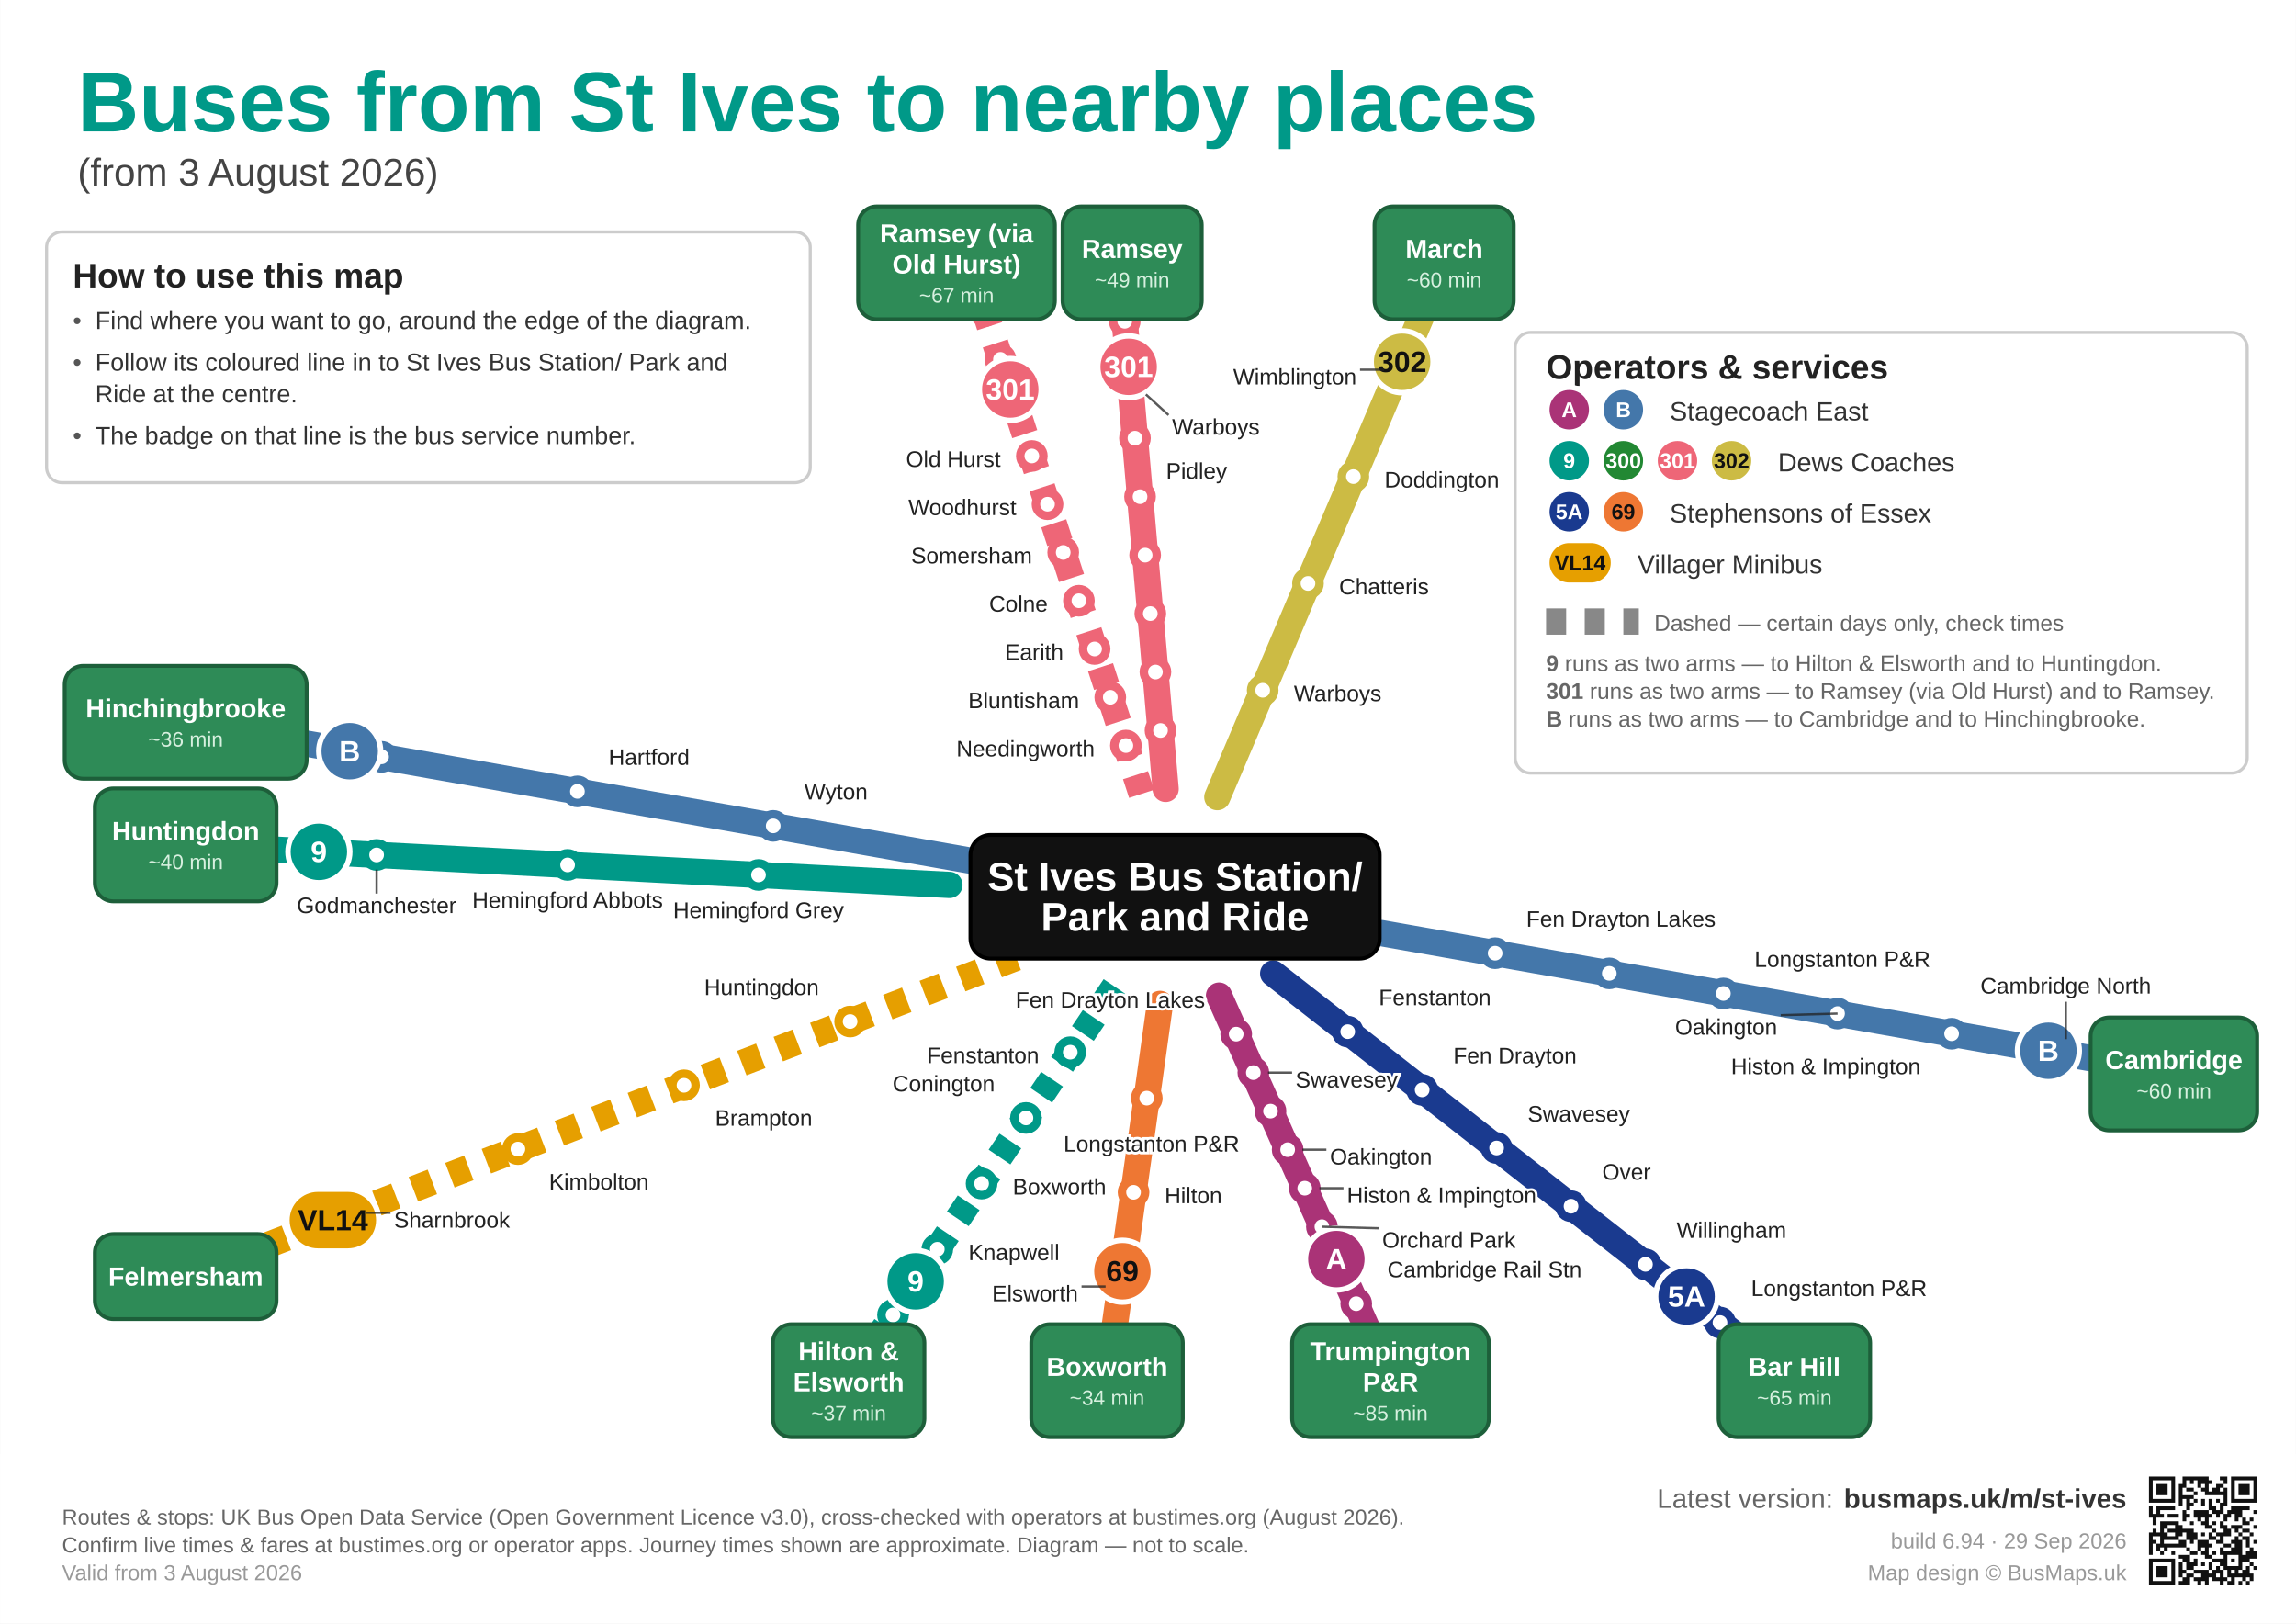
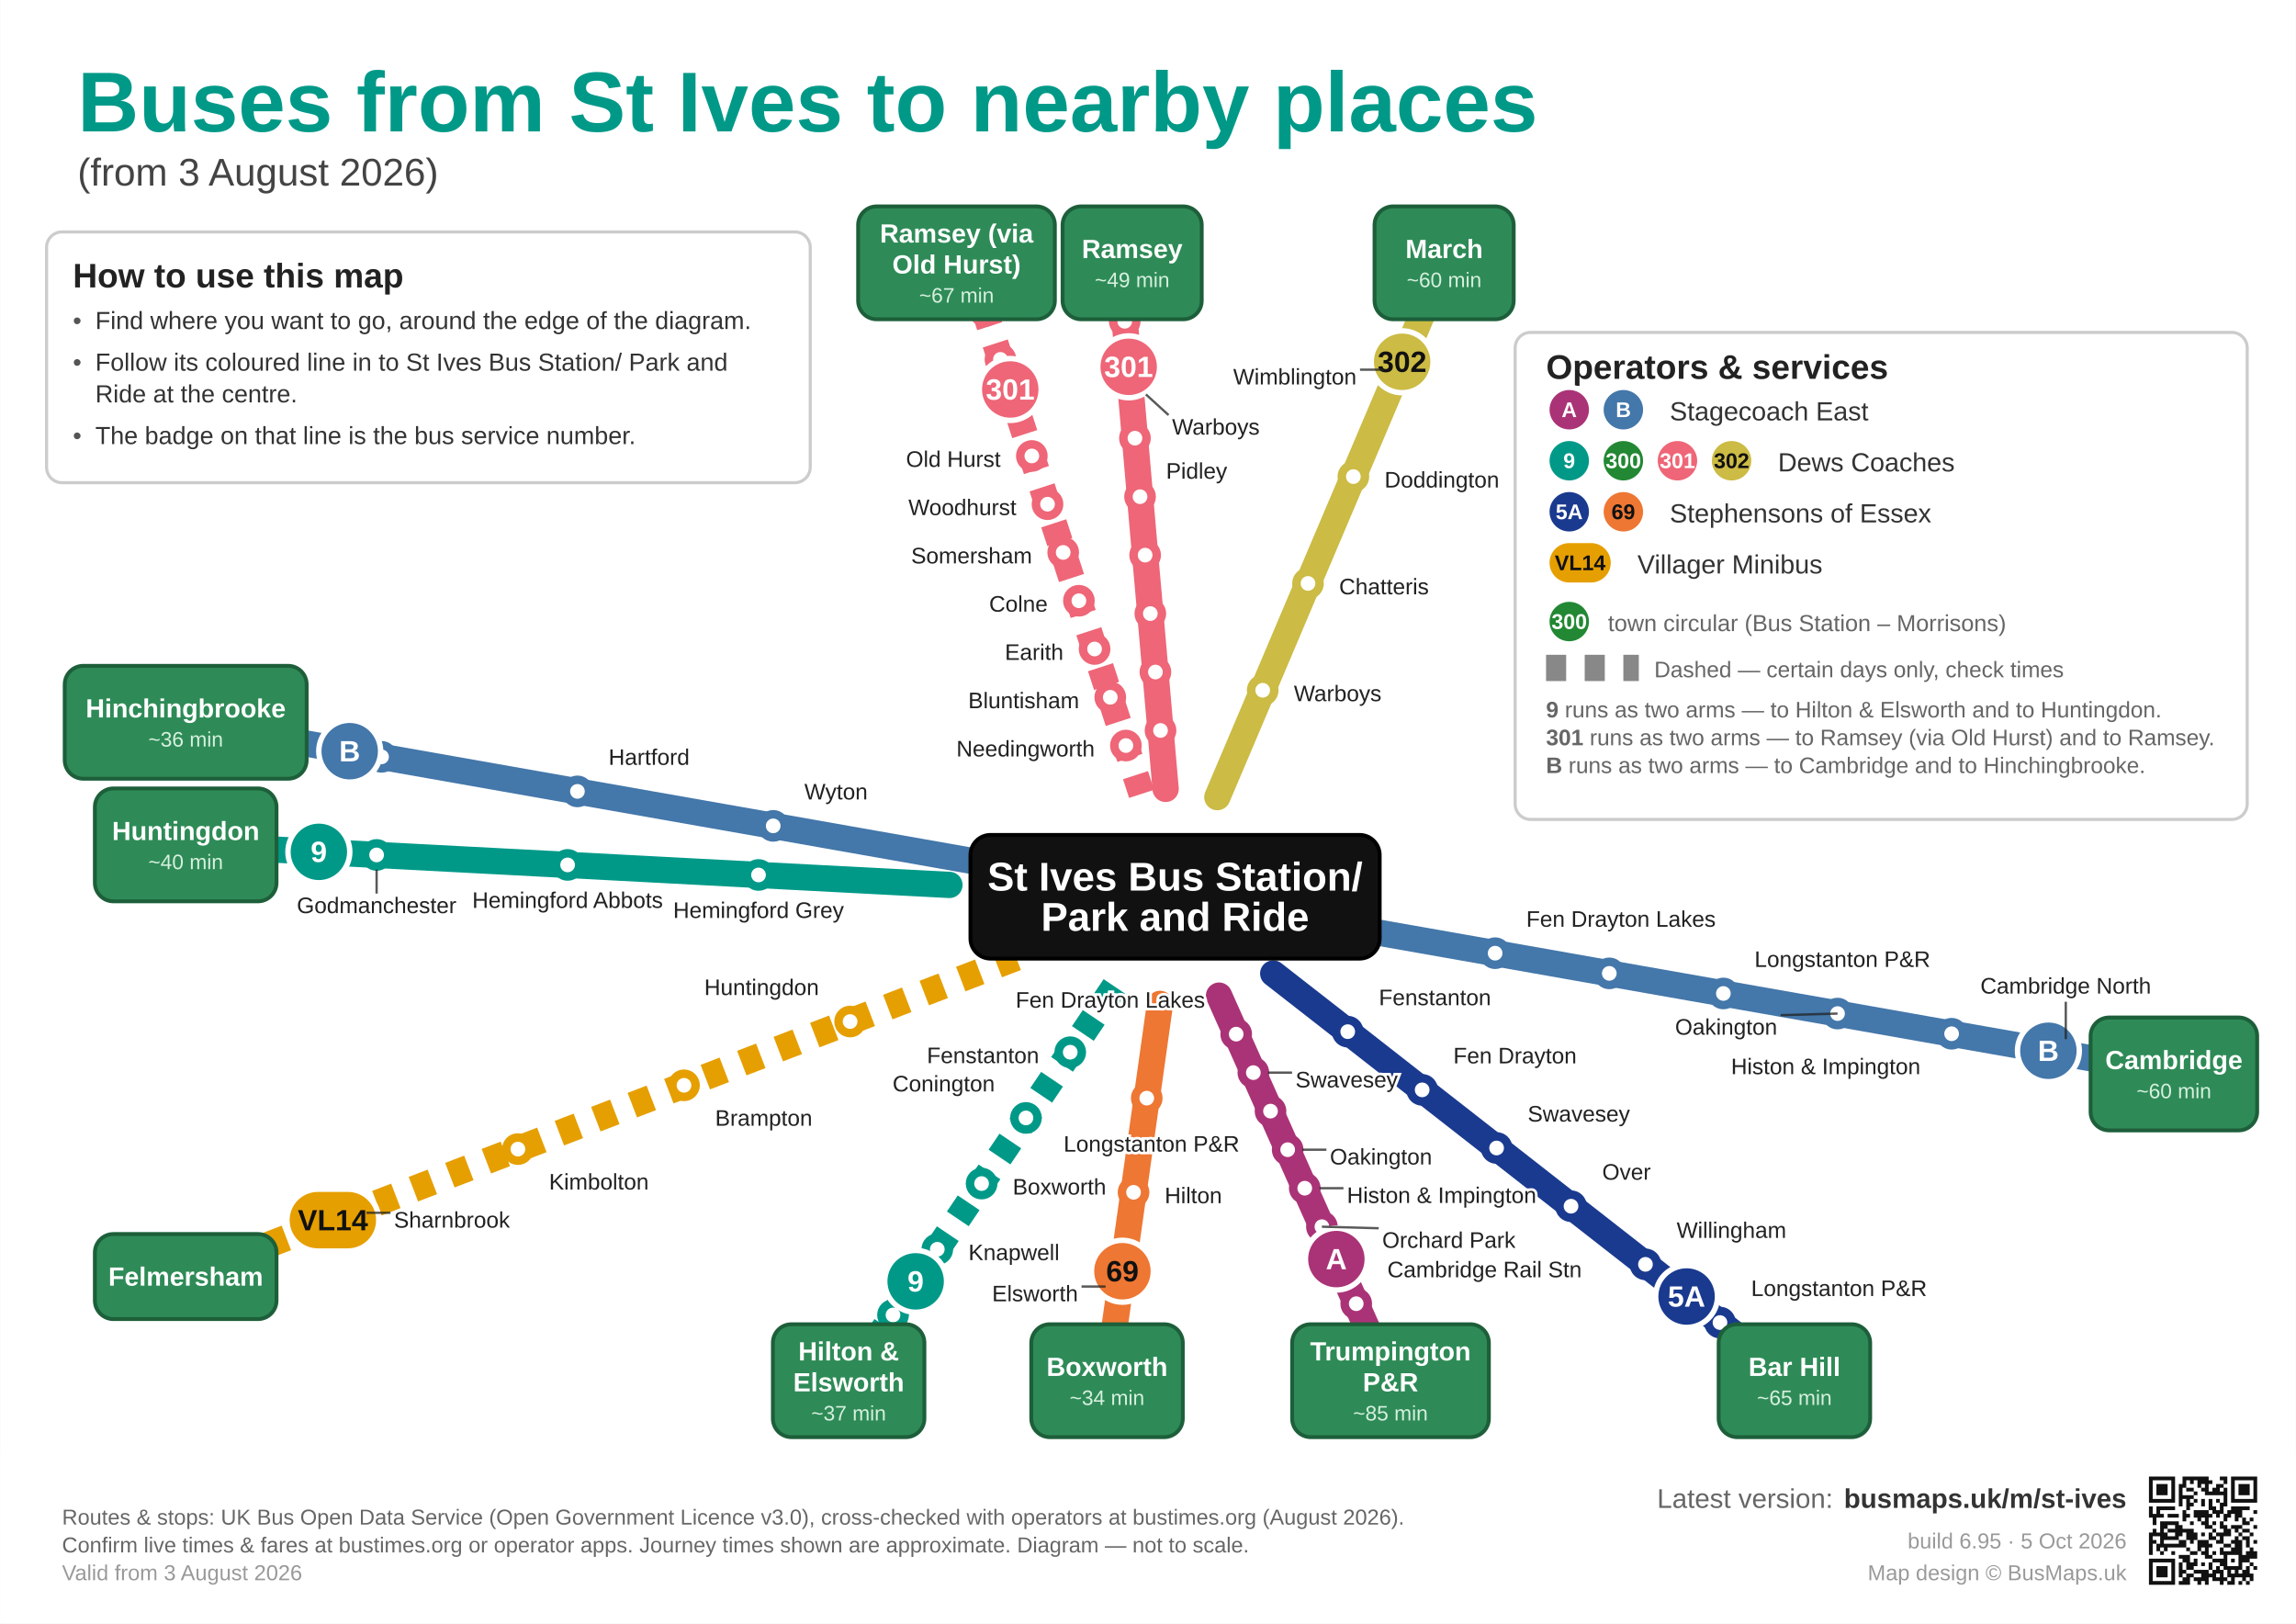
<svg xmlns="http://www.w3.org/2000/svg" width="3508" height="2480" viewBox="0 0 297 210">
  <rect width="297" height="210" fill="#ffffff" />
  <text x="10" y="17" font-family="Arial" font-weight="bold" font-size="11" fill="#009988">Buses from St Ives to nearby places</text>
  <text x="10" y="24" font-family="Arial" font-size="5" fill="#444">(from 3 August 2026)</text>
  <path d="M178.65 120.70 L193.41 123.30 L208.18 125.91 L222.94 128.51 L237.71 131.11 L252.47 133.72 L267.24 136.32 L282.00 138.92" fill="none" stroke="#4477AA" stroke-width="3.4" stroke-linecap="round" stroke-linejoin="round" />
  <circle cx="193.41" cy="123.30" r="1.5" fill="#fff" stroke="#4477AA" stroke-width="1.1" />
  <circle cx="208.18" cy="125.91" r="1.5" fill="#fff" stroke="#4477AA" stroke-width="1.1" />
  <circle cx="222.94" cy="128.51" r="1.5" fill="#fff" stroke="#4477AA" stroke-width="1.1" />
  <circle cx="237.71" cy="131.11" r="1.5" fill="#fff" stroke="#4477AA" stroke-width="1.1" />
  <circle cx="252.47" cy="133.72" r="1.5" fill="#fff" stroke="#4477AA" stroke-width="1.1" />
  <circle cx="267.24" cy="136.32" r="1.5" fill="#fff" stroke="#4477AA" stroke-width="1.1" />
  <circle cx="264.99" cy="135.92" r="4" fill="#4477AA" stroke="#fff" stroke-width="0.7" />
  <text x="264.99" y="135.92" font-family="Arial" font-weight="bold" font-size="3.80" fill="#fff" text-anchor="middle" dominant-baseline="central">B</text>
  <rect x="270.45" y="131.62" width="21.55" height="14.6" rx="2.4" fill="#2e8b57" stroke="#1d5f3a" stroke-width="0.5" />
  <text x="281.23" y="137.12" font-family="Arial" font-weight="bold" font-size="3.4" fill="#fff" text-anchor="middle" dominant-baseline="central">Cambridge</text>
  <text x="281.23" y="141.12" font-family="Arial" font-size="2.7" fill="#d7f0df" text-anchor="middle" dominant-baseline="central">~60 min</text>
  <path d="M164.70 125.93 L174.34 133.45 L183.97 140.98 L193.60 148.50 L203.23 156.03 L212.86 163.55 L222.50 171.08 L232.13 178.60" fill="none" stroke="#1A3A8F" stroke-width="3.4" stroke-linecap="round" stroke-linejoin="round" />
  <circle cx="174.34" cy="133.45" r="1.5" fill="#fff" stroke="#1A3A8F" stroke-width="1.1" />
  <circle cx="183.97" cy="140.98" r="1.5" fill="#fff" stroke="#1A3A8F" stroke-width="1.1" />
  <circle cx="193.60" cy="148.50" r="1.5" fill="#fff" stroke="#1A3A8F" stroke-width="1.1" />
  <circle cx="203.23" cy="156.03" r="1.5" fill="#fff" stroke="#1A3A8F" stroke-width="1.1" />
  <circle cx="212.86" cy="163.55" r="1.5" fill="#fff" stroke="#1A3A8F" stroke-width="1.1" />
  <circle cx="222.50" cy="171.08" r="1.5" fill="#fff" stroke="#1A3A8F" stroke-width="1.1" />
  <circle cx="218.18" cy="167.71" r="4" fill="#1A3A8F" stroke="#fff" stroke-width="0.7" />
  <text x="218.18" y="167.71" font-family="Arial" font-weight="bold" font-size="3.80" fill="#fff" text-anchor="middle" dominant-baseline="central">5A</text>
  <rect x="222.33" y="171.30" width="19.60" height="14.6" rx="2.4" fill="#2e8b57" stroke="#1d5f3a" stroke-width="0.5" />
  <text x="232.13" y="176.80" font-family="Arial" font-weight="bold" font-size="3.4" fill="#fff" text-anchor="middle" dominant-baseline="central">Bar Hill</text>
  <text x="232.13" y="180.80" font-family="Arial" font-size="2.7" fill="#d7f0df" text-anchor="middle" dominant-baseline="central">~65 min</text>
  <path d="M157.69 128.79 L159.91 133.77 L162.13 138.75 L164.35 143.73 L166.57 148.72 L168.78 153.70 L171.00 158.68 L173.22 163.66 L175.44 168.64 L177.65 173.62 L179.87 178.60" fill="none" stroke="#AA3377" stroke-width="3.4" stroke-linecap="round" stroke-linejoin="round" />
  <circle cx="159.91" cy="133.77" r="1.5" fill="#fff" stroke="#AA3377" stroke-width="1.1" />
  <circle cx="162.13" cy="138.75" r="1.5" fill="#fff" stroke="#AA3377" stroke-width="1.1" />
  <circle cx="164.35" cy="143.73" r="1.5" fill="#fff" stroke="#AA3377" stroke-width="1.1" />
  <circle cx="166.57" cy="148.72" r="1.5" fill="#fff" stroke="#AA3377" stroke-width="1.1" />
  <circle cx="168.78" cy="153.70" r="1.5" fill="#fff" stroke="#AA3377" stroke-width="1.1" />
  <circle cx="171.00" cy="158.68" r="1.5" fill="#fff" stroke="#AA3377" stroke-width="1.1" />
  <circle cx="173.22" cy="163.66" r="1.5" fill="#fff" stroke="#AA3377" stroke-width="1.1" />
  <circle cx="175.44" cy="168.64" r="1.5" fill="#fff" stroke="#AA3377" stroke-width="1.1" />
  <circle cx="177.65" cy="173.62" r="1.5" fill="#fff" stroke="#AA3377" stroke-width="1.1" />
  <circle cx="172.87" cy="162.87" r="4" fill="#AA3377" stroke="#fff" stroke-width="0.7" />
  <text x="172.87" y="162.87" font-family="Arial" font-weight="bold" font-size="3.80" fill="#fff" text-anchor="middle" dominant-baseline="central">A</text>
  <rect x="167.15" y="171.30" width="25.45" height="14.6" rx="2.4" fill="#2e8b57" stroke="#1d5f3a" stroke-width="0.5" />
  <text x="179.87" y="174.80" font-family="Arial" font-weight="bold" font-size="3.4" fill="#fff" text-anchor="middle" dominant-baseline="central">Trumpington</text>
  <text x="179.87" y="178.80" font-family="Arial" font-weight="bold" font-size="3.4" fill="#fff" text-anchor="middle" dominant-baseline="central">P&amp;R</text>
  <text x="179.87" y="182.80" font-family="Arial" font-size="2.7" fill="#d7f0df" text-anchor="middle" dominant-baseline="central">~85 min</text>
  <path d="M150.05 129.86 L148.34 142.05 L146.63 154.23 L144.91 166.42 L143.20 178.60" fill="none" stroke="#EE7733" stroke-width="3.4" stroke-linecap="round" stroke-linejoin="round" />
  <circle cx="148.34" cy="142.05" r="1.5" fill="#fff" stroke="#EE7733" stroke-width="1.1" />
  <circle cx="146.63" cy="154.23" r="1.5" fill="#fff" stroke="#EE7733" stroke-width="1.1" />
  <circle cx="144.91" cy="166.42" r="1.5" fill="#fff" stroke="#EE7733" stroke-width="1.1" />
  <circle cx="145.19" cy="164.44" r="4" fill="#EE7733" stroke="#fff" stroke-width="0.7" />
  <text x="145.19" y="164.44" font-family="Arial" font-weight="bold" font-size="3.80" fill="#111" text-anchor="middle" dominant-baseline="central">69</text>
  <rect x="133.40" y="171.30" width="19.60" height="14.6" rx="2.4" fill="#2e8b57" stroke="#1d5f3a" stroke-width="0.5" />
  <text x="143.20" y="176.80" font-family="Arial" font-weight="bold" font-size="3.4" fill="#fff" text-anchor="middle" dominant-baseline="central">Boxworth</text>
  <text x="143.20" y="180.80" font-family="Arial" font-size="2.7" fill="#d7f0df" text-anchor="middle" dominant-baseline="central">~34 min</text>
  <path d="M144.17 127.61 L138.44 136.11 L132.71 144.61 L126.97 153.10 L121.24 161.60 L115.51 170.10 L109.77 178.60" fill="none" stroke="#009988" stroke-width="3.4" stroke-linecap="butt" stroke-linejoin="round" stroke-dasharray="2.507 2.314" />
  <circle cx="138.44" cy="136.11" r="1.5" fill="#fff" stroke="#009988" stroke-width="1.1" />
  <circle cx="132.71" cy="144.61" r="1.5" fill="#fff" stroke="#009988" stroke-width="1.1" />
  <circle cx="126.97" cy="153.10" r="1.5" fill="#fff" stroke="#009988" stroke-width="1.1" />
  <circle cx="121.24" cy="161.60" r="1.5" fill="#fff" stroke="#009988" stroke-width="1.1" />
  <circle cx="115.51" cy="170.10" r="1.5" fill="#fff" stroke="#009988" stroke-width="1.1" />
  <circle cx="118.44" cy="165.75" r="4" fill="#009988" stroke="#fff" stroke-width="0.7" />
  <text x="118.44" y="165.75" font-family="Arial" font-weight="bold" font-size="3.80" fill="#fff" text-anchor="middle" dominant-baseline="central">9</text>
  <rect x="99.97" y="171.30" width="19.60" height="14.6" rx="2.4" fill="#2e8b57" stroke="#1d5f3a" stroke-width="0.5" />
  <text x="109.77" y="174.80" font-family="Arial" font-weight="bold" font-size="3.4" fill="#fff" text-anchor="middle" dominant-baseline="central">Hilton &amp;</text>
  <text x="109.77" y="178.80" font-family="Arial" font-weight="bold" font-size="3.4" fill="#fff" text-anchor="middle" dominant-baseline="central">Elsworth</text>
  <text x="109.77" y="182.80" font-family="Arial" font-size="2.7" fill="#d7f0df" text-anchor="middle" dominant-baseline="central">~37 min</text>
  <path d="M131.45 123.89 L109.96 132.14 L88.47 140.39 L66.98 148.64 L45.49 156.88 L24.00 165.13" fill="none" stroke="#E69F00" stroke-width="3.4" stroke-linecap="butt" stroke-linejoin="round" stroke-dasharray="2.630 2.427" />
  <circle cx="109.96" cy="132.14" r="1.5" fill="#fff" stroke="#E69F00" stroke-width="1.1" />
  <circle cx="88.47" cy="140.39" r="1.5" fill="#fff" stroke="#E69F00" stroke-width="1.1" />
  <circle cx="66.98" cy="148.64" r="1.5" fill="#fff" stroke="#E69F00" stroke-width="1.1" />
  <circle cx="45.49" cy="156.88" r="1.5" fill="#fff" stroke="#E69F00" stroke-width="1.1" />
  <rect x="37.10" y="153.83" width="11.88" height="8.00" rx="4" fill="#E69F00" stroke="#fff" stroke-width="0.7" />
  <text x="43.04" y="157.83" font-family="Arial" font-weight="bold" font-size="3.80" fill="#111" text-anchor="middle" dominant-baseline="central">VL14</text>
  <rect x="12.25" y="159.63" width="23.50" height="11" rx="2.4" fill="#2e8b57" stroke="#1d5f3a" stroke-width="0.5" />
  <text x="24.00" y="165.13" font-family="Arial" font-weight="bold" font-size="3.4" fill="#fff" text-anchor="middle" dominant-baseline="central">Felmersham</text>
  <path d="M122.81 114.47 L98.11 113.18 L73.41 111.88 L48.70 110.59 L24.00 109.29" fill="none" stroke="#009988" stroke-width="3.4" stroke-linecap="round" stroke-linejoin="round" />
  <circle cx="98.11" cy="113.18" r="1.5" fill="#fff" stroke="#009988" stroke-width="1.1" />
  <circle cx="73.41" cy="111.88" r="1.5" fill="#fff" stroke="#009988" stroke-width="1.1" />
  <circle cx="48.70" cy="110.59" r="1.5" fill="#fff" stroke="#009988" stroke-width="1.1" />
  <circle cx="41.23" cy="110.19" r="4" fill="#009988" stroke="#fff" stroke-width="0.7" />
  <text x="41.23" y="110.19" font-family="Arial" font-weight="bold" font-size="3.80" fill="#fff" text-anchor="middle" dominant-baseline="central">9</text>
  <rect x="12.25" y="101.99" width="23.50" height="14.6" rx="2.4" fill="#2e8b57" stroke="#1d5f3a" stroke-width="0.5" />
  <text x="24.00" y="107.49" font-family="Arial" font-weight="bold" font-size="3.4" fill="#fff" text-anchor="middle" dominant-baseline="central">Huntingdon</text>
  <text x="24.00" y="111.49" font-family="Arial" font-size="2.7" fill="#d7f0df" text-anchor="middle" dominant-baseline="central">~40 min</text>
  <path d="M125.35 111.30 L100.01 106.83 L74.68 102.37 L49.34 97.90 L24.00 93.43" fill="none" stroke="#4477AA" stroke-width="3.4" stroke-linecap="round" stroke-linejoin="round" />
  <circle cx="100.01" cy="106.83" r="1.5" fill="#fff" stroke="#4477AA" stroke-width="1.1" />
  <circle cx="74.68" cy="102.37" r="1.5" fill="#fff" stroke="#4477AA" stroke-width="1.1" />
  <circle cx="49.34" cy="97.90" r="1.5" fill="#fff" stroke="#4477AA" stroke-width="1.1" />
  <circle cx="45.22" cy="97.17" r="4" fill="#4477AA" stroke="#fff" stroke-width="0.7" />
  <text x="45.22" y="97.17" font-family="Arial" font-weight="bold" font-size="3.80" fill="#fff" text-anchor="middle" dominant-baseline="central">B</text>
  <rect x="8.35" y="86.13" width="31.30" height="14.6" rx="2.4" fill="#2e8b57" stroke="#1d5f3a" stroke-width="0.5" />
  <text x="24.00" y="91.63" font-family="Arial" font-weight="bold" font-size="3.4" fill="#fff" text-anchor="middle" dominant-baseline="central">Hinchingbrooke</text>
  <text x="24.00" y="95.63" font-family="Arial" font-size="2.7" fill="#d7f0df" text-anchor="middle" dominant-baseline="central">~36 min</text>
  <path d="M147.67 102.69 L145.64 96.44 L143.62 90.20 L141.59 83.95 L139.56 77.71 L137.53 71.46 L135.50 65.22 L133.47 58.98 L131.44 52.73 L129.41 46.49 L127.39 40.24 L125.36 34.00" fill="none" stroke="#EE6677" stroke-width="3.4" stroke-linecap="butt" stroke-linejoin="round" stroke-dasharray="2.544 2.349" />
  <circle cx="145.64" cy="96.44" r="1.5" fill="#fff" stroke="#EE6677" stroke-width="1.1" />
  <circle cx="143.62" cy="90.20" r="1.5" fill="#fff" stroke="#EE6677" stroke-width="1.1" />
  <circle cx="141.59" cy="83.95" r="1.5" fill="#fff" stroke="#EE6677" stroke-width="1.1" />
  <circle cx="139.56" cy="77.71" r="1.5" fill="#fff" stroke="#EE6677" stroke-width="1.1" />
  <circle cx="137.53" cy="71.46" r="1.5" fill="#fff" stroke="#EE6677" stroke-width="1.1" />
  <circle cx="135.50" cy="65.22" r="1.5" fill="#fff" stroke="#EE6677" stroke-width="1.1" />
  <circle cx="133.47" cy="58.98" r="1.5" fill="#fff" stroke="#EE6677" stroke-width="1.1" />
  <circle cx="131.44" cy="52.73" r="1.5" fill="#fff" stroke="#EE6677" stroke-width="1.1" />
  <circle cx="129.41" cy="46.49" r="1.5" fill="#fff" stroke="#EE6677" stroke-width="1.1" />
  <circle cx="127.39" cy="40.24" r="1.5" fill="#fff" stroke="#EE6677" stroke-width="1.1" />
  <circle cx="130.68" cy="50.38" r="4" fill="#EE6677" stroke="#fff" stroke-width="0.7" />
  <text x="130.68" y="50.38" font-family="Arial" font-weight="bold" font-size="3.80" fill="#fff" text-anchor="middle" dominant-baseline="central">301</text>
  <rect x="111.00" y="26.70" width="25.45" height="14.6" rx="2.4" fill="#2e8b57" stroke="#1d5f3a" stroke-width="0.5" />
  <text x="123.73" y="30.20" font-family="Arial" font-weight="bold" font-size="3.4" fill="#fff" text-anchor="middle" dominant-baseline="central">Ramsey (via</text>
  <text x="123.73" y="34.20" font-family="Arial" font-weight="bold" font-size="3.4" fill="#fff" text-anchor="middle" dominant-baseline="central">Old Hurst)</text>
  <text x="123.73" y="38.20" font-family="Arial" font-size="2.7" fill="#d7f0df" text-anchor="middle" dominant-baseline="central">~67 min</text>
  <path d="M150.78 102.05 L150.12 94.49 L149.46 86.93 L148.80 79.37 L148.13 71.81 L147.47 64.25 L146.81 56.68 L146.15 49.12 L145.49 41.56 L144.83 34.00" fill="none" stroke="#EE6677" stroke-width="3.4" stroke-linecap="round" stroke-linejoin="round" />
  <circle cx="150.12" cy="94.49" r="1.5" fill="#fff" stroke="#EE6677" stroke-width="1.1" />
  <circle cx="149.46" cy="86.93" r="1.5" fill="#fff" stroke="#EE6677" stroke-width="1.1" />
  <circle cx="148.80" cy="79.37" r="1.5" fill="#fff" stroke="#EE6677" stroke-width="1.1" />
  <circle cx="148.13" cy="71.81" r="1.5" fill="#fff" stroke="#EE6677" stroke-width="1.1" />
  <circle cx="147.47" cy="64.25" r="1.5" fill="#fff" stroke="#EE6677" stroke-width="1.1" />
  <circle cx="146.81" cy="56.68" r="1.5" fill="#fff" stroke="#EE6677" stroke-width="1.1" />
  <circle cx="146.15" cy="49.12" r="1.5" fill="#fff" stroke="#EE6677" stroke-width="1.1" />
  <circle cx="145.49" cy="41.56" r="1.5" fill="#fff" stroke="#EE6677" stroke-width="1.1" />
  <circle cx="146.00" cy="47.45" r="4" fill="#EE6677" stroke="#fff" stroke-width="0.7" />
  <text x="146.00" y="47.45" font-family="Arial" font-weight="bold" font-size="3.80" fill="#fff" text-anchor="middle" dominant-baseline="central">301</text>
  <rect x="137.45" y="26.70" width="18.00" height="14.6" rx="2.4" fill="#2e8b57" stroke="#1d5f3a" stroke-width="0.5" />
  <text x="146.45" y="32.20" font-family="Arial" font-weight="bold" font-size="3.4" fill="#fff" text-anchor="middle" dominant-baseline="central">Ramsey</text>
  <text x="146.45" y="36.20" font-family="Arial" font-size="2.7" fill="#d7f0df" text-anchor="middle" dominant-baseline="central">~49 min</text>
  <path d="M157.47 103.11 L163.34 89.29 L169.20 75.47 L175.07 61.65 L180.94 47.82 L186.81 34.00" fill="none" stroke="#CCBB44" stroke-width="3.4" stroke-linecap="round" stroke-linejoin="round" />
  <circle cx="163.34" cy="89.29" r="1.5" fill="#fff" stroke="#CCBB44" stroke-width="1.1" />
  <circle cx="169.20" cy="75.47" r="1.5" fill="#fff" stroke="#CCBB44" stroke-width="1.1" />
  <circle cx="175.07" cy="61.65" r="1.5" fill="#fff" stroke="#CCBB44" stroke-width="1.1" />
  <circle cx="180.94" cy="47.82" r="1.5" fill="#fff" stroke="#CCBB44" stroke-width="1.1" />
  <circle cx="181.38" cy="46.80" r="4" fill="#CCBB44" stroke="#fff" stroke-width="0.7" />
  <text x="181.38" y="46.80" font-family="Arial" font-weight="bold" font-size="3.80" fill="#111" text-anchor="middle" dominant-baseline="central">302</text>
  <rect x="177.81" y="26.70" width="18.00" height="14.6" rx="2.4" fill="#2e8b57" stroke="#1d5f3a" stroke-width="0.5" />
  <text x="186.81" y="32.20" font-family="Arial" font-weight="bold" font-size="3.4" fill="#fff" text-anchor="middle" dominant-baseline="central">March</text>
  <text x="186.81" y="36.20" font-family="Arial" font-size="2.7" fill="#d7f0df" text-anchor="middle" dominant-baseline="central">~60 min</text>
  <rect x="125.53" y="108.00" width="52.944" height="16" rx="2.6" fill="#111" stroke="#000" stroke-width="0.5" />
  <text x="152" y="113.40" font-family="Arial" font-weight="bold" font-size="5.2" fill="#fff" text-anchor="middle" dominant-baseline="central">St Ives Bus Station/</text>
  <text x="152" y="118.60" font-family="Arial" font-weight="bold" font-size="5.2" fill="#fff" text-anchor="middle" dominant-baseline="central">Park and Ride</text>
-   <rect x="196.00" y="43.00" width="94.71" height="57.00" rx="2" fill="#ffffff" fill-opacity="0.94" stroke="#ccc" stroke-width="0.4" />
+   <rect x="196.00" y="43.00" width="94.71" height="63.00" rx="2" fill="#ffffff" fill-opacity="0.94" stroke="#ccc" stroke-width="0.4" />
  <text x="200" y="49" font-family="Arial" font-weight="bold" font-size="4.4" fill="#222">Operators &amp; services</text>
  <circle cx="203.00" cy="53.00" r="2.9" fill="#AA3377" stroke="#fff" stroke-width="0.7" />
  <text x="203.00" y="53.00" font-family="Arial" font-weight="bold" font-size="2.75" fill="#fff" text-anchor="middle" dominant-baseline="central">A</text>
  <circle cx="210.00" cy="53.00" r="2.9" fill="#4477AA" stroke="#fff" stroke-width="0.7" />
  <text x="210.00" y="53.00" font-family="Arial" font-weight="bold" font-size="2.75" fill="#fff" text-anchor="middle" dominant-baseline="central">B</text>
  <text x="216" y="53.20" font-family="Arial" font-size="3.4" fill="#333" dominant-baseline="central">Stagecoach East</text>
  <circle cx="203.00" cy="59.60" r="2.9" fill="#009988" stroke="#fff" stroke-width="0.7" />
  <text x="203.00" y="59.60" font-family="Arial" font-weight="bold" font-size="2.75" fill="#fff" text-anchor="middle" dominant-baseline="central">9</text>
  <circle cx="210.00" cy="59.60" r="2.9" fill="#228833" stroke="#fff" stroke-width="0.7" />
  <text x="210.00" y="59.60" font-family="Arial" font-weight="bold" font-size="2.75" fill="#fff" text-anchor="middle" dominant-baseline="central">300</text>
  <circle cx="217.00" cy="59.60" r="2.9" fill="#EE6677" stroke="#fff" stroke-width="0.7" />
  <text x="217.00" y="59.60" font-family="Arial" font-weight="bold" font-size="2.75" fill="#fff" text-anchor="middle" dominant-baseline="central">301</text>
  <circle cx="224.00" cy="59.60" r="2.9" fill="#CCBB44" stroke="#fff" stroke-width="0.7" />
  <text x="224.00" y="59.60" font-family="Arial" font-weight="bold" font-size="2.75" fill="#111" text-anchor="middle" dominant-baseline="central">302</text>
  <text x="230" y="59.80" font-family="Arial" font-size="3.4" fill="#333" dominant-baseline="central">Dews Coaches</text>
  <circle cx="203.00" cy="66.20" r="2.9" fill="#1A3A8F" stroke="#fff" stroke-width="0.7" />
  <text x="203.00" y="66.20" font-family="Arial" font-weight="bold" font-size="2.75" fill="#fff" text-anchor="middle" dominant-baseline="central">5A</text>
  <circle cx="210.00" cy="66.20" r="2.9" fill="#EE7733" stroke="#fff" stroke-width="0.7" />
  <text x="210.00" y="66.20" font-family="Arial" font-weight="bold" font-size="2.75" fill="#111" text-anchor="middle" dominant-baseline="central">69</text>
  <text x="216" y="66.40" font-family="Arial" font-size="3.4" fill="#333" dominant-baseline="central">Stephensons of Essex</text>
  <rect x="200.10" y="69.90" width="8.62" height="5.80" rx="2.9" fill="#E69F00" stroke="#fff" stroke-width="0.7" />
  <text x="204.41" y="72.80" font-family="Arial" font-weight="bold" font-size="2.75" fill="#111" text-anchor="middle" dominant-baseline="central">VL14</text>
  <text x="211.815" y="73.00" font-family="Arial" font-size="3.4" fill="#333" dominant-baseline="central">Villager Minibus</text>
-   <path d="M200.00 80.40h12.00" fill="none" stroke="#888" stroke-width="3.4" stroke-dasharray="2.6 2.4" stroke-linecap="butt" />
-   <text x="214.00" y="80.60" font-family="Arial" font-size="2.9" fill="#666" dominant-baseline="central">Dashed — certain days only, check times</text>
-   <text x="200" y="86.80" font-family="Arial" font-weight="bold" font-size="2.9" fill="#666">9</text>
-   <text x="202.42" y="86.80" font-family="Arial" font-size="2.9" fill="#666">runs as two arms — to Hilton &amp; Elsworth and to Huntingdon.</text>
-   <text x="200" y="90.40" font-family="Arial" font-weight="bold" font-size="2.9" fill="#666">301</text>
-   <text x="205.64" y="90.40" font-family="Arial" font-size="2.9" fill="#666">runs as two arms — to Ramsey (via Old Hurst) and to Ramsey.</text>
-   <text x="200" y="94.00" font-family="Arial" font-weight="bold" font-size="2.9" fill="#666">B</text>
-   <text x="202.90" y="94.00" font-family="Arial" font-size="2.9" fill="#666">runs as two arms — to Cambridge and to Hinchingbrooke.</text>
+   <circle cx="203.00" cy="80.40" r="2.9" fill="#228833" stroke="#fff" stroke-width="0.7" />
+   <text x="203.00" y="80.40" font-family="Arial" font-weight="bold" font-size="2.75" fill="#fff" text-anchor="middle" dominant-baseline="central">300</text>
+   <text x="208" y="80.60" font-family="Arial" font-size="3.0" fill="#666" dominant-baseline="central">town circular (Bus Station – Morrisons)</text>
+   <path d="M200.00 86.40h12.00" fill="none" stroke="#888" stroke-width="3.4" stroke-dasharray="2.6 2.4" stroke-linecap="butt" />
+   <text x="214.00" y="86.60" font-family="Arial" font-size="2.9" fill="#666" dominant-baseline="central">Dashed — certain days only, check times</text>
+   <text x="200" y="92.80" font-family="Arial" font-weight="bold" font-size="2.9" fill="#666">9</text>
+   <text x="202.42" y="92.80" font-family="Arial" font-size="2.9" fill="#666">runs as two arms — to Hilton &amp; Elsworth and to Huntingdon.</text>
+   <text x="200" y="96.40" font-family="Arial" font-weight="bold" font-size="2.9" fill="#666">301</text>
+   <text x="205.64" y="96.40" font-family="Arial" font-size="2.9" fill="#666">runs as two arms — to Ramsey (via Old Hurst) and to Ramsey.</text>
+   <text x="200" y="100.00" font-family="Arial" font-weight="bold" font-size="2.9" fill="#666">B</text>
+   <text x="202.90" y="100.00" font-family="Arial" font-size="2.9" fill="#666">runs as two arms — to Cambridge and to Hinchingbrooke.</text>
  <rect x="6.00" y="30.00" width="98.80" height="32.44" rx="2" fill="#ffffff" fill-opacity="0.94" stroke="#ccc" stroke-width="0.4" />
  <text x="9.40" y="37.18" font-family="Arial" font-weight="bold" font-size="4.4" fill="#222">How to use this map</text>
  <text x="9.40" y="42.56" font-family="Arial" font-size="3.2" fill="#555">•</text>
  <text x="12.30" y="42.56" font-family="Arial" font-size="3.2" fill="#333">Find where you want to go, around the edge of the diagram.</text>
  <text x="9.40" y="47.95" font-family="Arial" font-size="3.2" fill="#555">•</text>
  <text x="12.30" y="47.95" font-family="Arial" font-size="3.2" fill="#333">Follow its coloured line in to St Ives Bus Station/ Park and</text>
  <text x="12.30" y="52.05" font-family="Arial" font-size="3.2" fill="#333">Ride at the centre.</text>
  <text x="9.40" y="57.44" font-family="Arial" font-size="3.2" fill="#555">•</text>
  <text x="12.30" y="57.44" font-family="Arial" font-size="3.2" fill="#333">The badge on that line is the bus service number.</text>
  <text x="197.44" y="119.88" font-family="Arial" font-size="2.9" fill="#222" text-anchor="start" stroke="#fff" stroke-width="0.7" paint-order="stroke">Fen Drayton Lakes</text>
  <text x="226.97" y="125.08" font-family="Arial" font-size="2.9" fill="#222" text-anchor="start" stroke="#fff" stroke-width="0.7" paint-order="stroke">Longstanton P&amp;R</text>
  <path d="M237.71 131.11L230.36 131.32" stroke="#222" stroke-width="0.3" fill="none" stroke-opacity="0.75" />
  <text x="229.91" y="133.84" font-family="Arial" font-size="2.9" fill="#222" text-anchor="end" stroke="#fff" stroke-width="0.7" paint-order="stroke">Oakington</text>
  <text x="248.44" y="138.95" font-family="Arial" font-size="2.9" fill="#222" text-anchor="end" stroke="#fff" stroke-width="0.7" paint-order="stroke">Histon &amp; Impington</text>
  <path d="M267.24 134.42L267.24 129.58" stroke="#222" stroke-width="0.3" fill="none" stroke-opacity="0.75" />
  <text x="267.24" y="128.52" font-family="Arial" font-size="2.9" fill="#222" text-anchor="middle" stroke="#fff" stroke-width="0.7" paint-order="stroke">Cambridge North</text>
  <text x="178.37" y="130.03" font-family="Arial" font-size="2.9" fill="#222" text-anchor="start" stroke="#fff" stroke-width="0.7" paint-order="stroke">Fenstanton</text>
  <text x="188.00" y="137.55" font-family="Arial" font-size="2.9" fill="#222" text-anchor="start" stroke="#fff" stroke-width="0.7" paint-order="stroke">Fen Drayton</text>
  <text x="197.63" y="145.08" font-family="Arial" font-size="2.9" fill="#222" text-anchor="start" stroke="#fff" stroke-width="0.7" paint-order="stroke">Swavesey</text>
  <text x="207.26" y="152.60" font-family="Arial" font-size="2.9" fill="#222" text-anchor="start" stroke="#fff" stroke-width="0.7" paint-order="stroke">Over</text>
  <text x="216.89" y="160.13" font-family="Arial" font-size="2.9" fill="#222" text-anchor="start" stroke="#fff" stroke-width="0.7" paint-order="stroke">Willingham</text>
  <text x="226.53" y="167.65" font-family="Arial" font-size="2.9" fill="#222" text-anchor="start" stroke="#fff" stroke-width="0.7" paint-order="stroke">Longstanton P&amp;R</text>
  <text x="155.88" y="130.35" font-family="Arial" font-size="2.9" fill="#222" text-anchor="end" stroke="#fff" stroke-width="0.7" paint-order="stroke">Fen Drayton Lakes</text>
  <path d="M164.03 138.75L167.14 138.75" stroke="#222" stroke-width="0.3" fill="none" stroke-opacity="0.75" />
  <text x="167.59" y="140.66" font-family="Arial" font-size="2.9" fill="#222" text-anchor="start" stroke="#fff" stroke-width="0.7" paint-order="stroke">Swavesey</text>
  <text x="160.32" y="148.97" font-family="Arial" font-size="2.9" fill="#222" text-anchor="end" stroke="#fff" stroke-width="0.7" paint-order="stroke">Longstanton P&amp;R</text>
  <path d="M168.47 148.72L171.58 148.72" stroke="#222" stroke-width="0.3" fill="none" stroke-opacity="0.75" />
  <text x="172.03" y="150.63" font-family="Arial" font-size="2.9" fill="#222" text-anchor="start" stroke="#fff" stroke-width="0.7" paint-order="stroke">Oakington</text>
  <path d="M170.68 153.70L173.79 153.70" stroke="#222" stroke-width="0.3" fill="none" stroke-opacity="0.75" />
  <text x="174.24" y="155.61" font-family="Arial" font-size="2.9" fill="#222" text-anchor="start" stroke="#fff" stroke-width="0.7" paint-order="stroke">Histon &amp; Impington</text>
  <path d="M171.00 158.68L178.35 158.88" stroke="#222" stroke-width="0.3" fill="none" stroke-opacity="0.75" />
  <text x="178.80" y="161.41" font-family="Arial" font-size="2.9" fill="#222" text-anchor="start" stroke="#fff" stroke-width="0.7" paint-order="stroke">Orchard Park</text>
  <text x="179.47" y="165.22" font-family="Arial" font-size="2.9" fill="#222" text-anchor="start" stroke="#fff" stroke-width="0.7" paint-order="stroke">Cambridge Rail Stn</text>
  <text x="150.66" y="155.64" font-family="Arial" font-size="2.9" fill="#222" text-anchor="start" stroke="#fff" stroke-width="0.7" paint-order="stroke">Hilton</text>
  <path d="M143.01 166.42L139.90 166.42" stroke="#222" stroke-width="0.3" fill="none" stroke-opacity="0.75" />
  <text x="139.45" y="168.33" font-family="Arial" font-size="2.9" fill="#222" text-anchor="end" stroke="#fff" stroke-width="0.7" paint-order="stroke">Elsworth</text>
  <text x="134.41" y="137.52" font-family="Arial" font-size="2.9" fill="#222" text-anchor="end" stroke="#fff" stroke-width="0.7" paint-order="stroke">Fenstanton</text>
  <text x="128.68" y="141.18" font-family="Arial" font-size="2.9" fill="#222" text-anchor="end" stroke="#fff" stroke-width="0.7" paint-order="stroke">Conington</text>
  <text x="131.00" y="154.52" font-family="Arial" font-size="2.9" fill="#222" text-anchor="start" stroke="#fff" stroke-width="0.7" paint-order="stroke">Boxworth</text>
  <text x="125.27" y="163.01" font-family="Arial" font-size="2.9" fill="#222" text-anchor="start" stroke="#fff" stroke-width="0.7" paint-order="stroke">Knapwell</text>
  <text x="105.93" y="128.71" font-family="Arial" font-size="2.9" fill="#222" text-anchor="end" stroke="#fff" stroke-width="0.7" paint-order="stroke">Huntingdon</text>
  <text x="92.50" y="145.62" font-family="Arial" font-size="2.9" fill="#222" text-anchor="start" stroke="#fff" stroke-width="0.7" paint-order="stroke">Brampton</text>
  <text x="71.01" y="153.87" font-family="Arial" font-size="2.9" fill="#222" text-anchor="start" stroke="#fff" stroke-width="0.7" paint-order="stroke">Kimbolton</text>
  <path d="M47.39 156.88L50.50 156.88" stroke="#222" stroke-width="0.3" fill="none" stroke-opacity="0.75" />
  <text x="50.95" y="158.80" font-family="Arial" font-size="2.9" fill="#222" text-anchor="start" stroke="#fff" stroke-width="0.7" paint-order="stroke">Sharnbrook</text>
  <text x="98.11" y="118.74" font-family="Arial" font-size="2.9" fill="#222" text-anchor="middle" stroke="#fff" stroke-width="0.7" paint-order="stroke">Hemingford Grey</text>
  <text x="73.41" y="117.44" font-family="Arial" font-size="2.9" fill="#222" text-anchor="middle" stroke="#fff" stroke-width="0.7" paint-order="stroke">Hemingford Abbots</text>
  <path d="M48.70 112.49L48.70 115.59" stroke="#222" stroke-width="0.3" fill="none" stroke-opacity="0.75" />
  <text x="48.70" y="118.12" font-family="Arial" font-size="2.9" fill="#222" text-anchor="middle" stroke="#fff" stroke-width="0.7" paint-order="stroke">Godmanchester</text>
  <text x="104.04" y="103.41" font-family="Arial" font-size="2.9" fill="#222" text-anchor="start" stroke="#fff" stroke-width="0.7" paint-order="stroke">Wyton</text>
  <text x="78.71" y="98.94" font-family="Arial" font-size="2.9" fill="#222" text-anchor="start" stroke="#fff" stroke-width="0.7" paint-order="stroke">Hartford</text>
  <text x="141.61" y="97.85" font-family="Arial" font-size="2.9" fill="#222" text-anchor="end" stroke="#fff" stroke-width="0.7" paint-order="stroke">Needingworth</text>
  <text x="139.59" y="91.61" font-family="Arial" font-size="2.9" fill="#222" text-anchor="end" stroke="#fff" stroke-width="0.7" paint-order="stroke">Bluntisham</text>
  <text x="137.56" y="85.36" font-family="Arial" font-size="2.9" fill="#222" text-anchor="end" stroke="#fff" stroke-width="0.7" paint-order="stroke">Earith</text>
  <text x="135.53" y="79.12" font-family="Arial" font-size="2.9" fill="#222" text-anchor="end" stroke="#fff" stroke-width="0.7" paint-order="stroke">Colne</text>
  <text x="133.50" y="72.88" font-family="Arial" font-size="2.9" fill="#222" text-anchor="end" stroke="#fff" stroke-width="0.7" paint-order="stroke">Somersham</text>
  <text x="131.47" y="66.63" font-family="Arial" font-size="2.9" fill="#222" text-anchor="end" stroke="#fff" stroke-width="0.7" paint-order="stroke">Woodhurst</text>
  <text x="129.44" y="60.39" font-family="Arial" font-size="2.9" fill="#222" text-anchor="end" stroke="#fff" stroke-width="0.7" paint-order="stroke">Old Hurst</text>
  <text x="150.84" y="61.92" font-family="Arial" font-size="2.9" fill="#222" text-anchor="start" stroke="#fff" stroke-width="0.7" paint-order="stroke">Pidley</text>
  <path d="M148.23 51.02L151.16 53.69" stroke="#222" stroke-width="0.3" fill="none" stroke-opacity="0.75" />
  <text x="151.61" y="56.22" font-family="Arial" font-size="2.9" fill="#222" text-anchor="start" stroke="#fff" stroke-width="0.7" paint-order="stroke">Warboys</text>
  <text x="167.37" y="90.70" font-family="Arial" font-size="2.9" fill="#222" text-anchor="start" stroke="#fff" stroke-width="0.7" paint-order="stroke">Warboys</text>
  <text x="173.23" y="76.88" font-family="Arial" font-size="2.9" fill="#222" text-anchor="start" stroke="#fff" stroke-width="0.7" paint-order="stroke">Chatteris</text>
  <text x="179.10" y="63.06" font-family="Arial" font-size="2.9" fill="#222" text-anchor="start" stroke="#fff" stroke-width="0.7" paint-order="stroke">Doddington</text>
  <path d="M179.04 47.82L175.93 47.82" stroke="#222" stroke-width="0.3" fill="none" stroke-opacity="0.75" />
  <text x="175.48" y="49.73" font-family="Arial" font-size="2.9" fill="#222" text-anchor="end" stroke="#fff" stroke-width="0.7" paint-order="stroke">Wimblington</text>
  <rect x="0" y="188.10" width="297" height="21.90" fill="#fff" fill-opacity="0.97" />
  <text x="8" y="197.21" font-family="Arial" font-size="2.8" fill="#666">Routes &amp; stops: UK Bus Open Data Service (Open Government Licence v3.0), cross-checked with operators at bustimes.org (August 2026).</text>
  <text x="8" y="200.81" font-family="Arial" font-size="2.8" fill="#666">Confirm live times &amp; fares at bustimes.org or operator apps. Journey times shown are approximate. Diagram — not to scale.</text>
  <text x="275.10" y="195.05" font-family="Arial" font-weight="bold" font-size="3.5" fill="#333" text-anchor="end">busmaps.uk/m/st-ives</text>
  <text x="237.13" y="195.05" font-family="Arial" font-size="3.5" fill="#666" text-anchor="end">Latest version:</text>
  <rect x="275.10" y="188.10" width="19.79" height="19.79" fill="#ffffff" />
  <path d="M278 191h3.379v0.483h-3.379zM282.345 191h3.379v0.483h-3.379zM287.172 191h0.966v0.483h-0.966zM288.621 191h3.379v0.483h-3.379zM278 191.483h0.483v0.483h-0.483zM280.897 191.483h0.483v0.483h-0.483zM282.345 191.483h0.483v0.483h-0.483zM283.31 191.483h0.483v0.483h-0.483zM284.276 191.483h1.931v0.483h-1.931zM287.655 191.483h0.483v0.483h-0.483zM288.621 191.483h0.483v0.483h-0.483zM291.517 191.483h0.483v0.483h-0.483zM278 191.966h0.483v0.483h-0.483zM278.966 191.966h1.448v0.483h-1.448zM280.897 191.966h0.483v0.483h-0.483zM281.862 191.966h0.966v0.483h-0.966zM284.276 191.966h0.483v0.483h-0.483zM285.241 191.966h0.483v0.483h-0.483zM286.69 191.966h0.966v0.483h-0.966zM288.621 191.966h0.483v0.483h-0.483zM289.586 191.966h1.448v0.483h-1.448zM291.517 191.966h0.483v0.483h-0.483zM278 192.448h0.483v0.483h-0.483zM278.966 192.448h1.448v0.483h-1.448zM280.897 192.448h0.483v0.483h-0.483zM281.862 192.448h0.483v0.483h-0.483zM282.828 192.448h0.966v0.483h-0.966zM284.759 192.448h0.966v0.483h-0.966zM286.207 192.448h0.966v0.483h-0.966zM287.655 192.448h0.483v0.483h-0.483zM288.621 192.448h0.483v0.483h-0.483zM289.586 192.448h1.448v0.483h-1.448zM291.517 192.448h0.483v0.483h-0.483zM278 192.931h0.483v0.483h-0.483zM278.966 192.931h1.448v0.483h-1.448zM280.897 192.931h0.483v0.483h-0.483zM281.862 192.931h0.483v0.483h-0.483zM283.793 192.931h0.483v0.483h-0.483zM285.241 192.931h2.897v0.483h-2.897zM288.621 192.931h0.483v0.483h-0.483zM289.586 192.931h1.448v0.483h-1.448zM291.517 192.931h0.483v0.483h-0.483zM278 193.414h0.483v0.483h-0.483zM280.897 193.414h0.483v0.483h-0.483zM281.862 193.414h1.931v0.483h-1.931zM287.655 193.414h0.483v0.483h-0.483zM288.621 193.414h0.483v0.483h-0.483zM291.517 193.414h0.483v0.483h-0.483zM278 193.897h3.379v0.483h-3.379zM281.862 193.897h0.483v0.483h-0.483zM282.828 193.897h0.483v0.483h-0.483zM283.793 193.897h0.483v0.483h-0.483zM284.759 193.897h0.483v0.483h-0.483zM285.724 193.897h0.483v0.483h-0.483zM286.69 193.897h0.483v0.483h-0.483zM287.655 193.897h0.483v0.483h-0.483zM288.621 193.897h3.379v0.483h-3.379zM281.862 194.379h0.483v0.483h-0.483zM282.828 194.379h0.966v0.483h-0.966zM284.759 194.379h0.483v0.483h-0.483zM285.724 194.379h0.483v0.483h-0.483zM287.172 194.379h0.966v0.483h-0.966zM278 194.862h0.483v0.483h-0.483zM278.966 194.862h2.414v0.483h-2.414zM282.828 194.862h0.483v0.483h-0.483zM285.724 194.862h0.966v0.483h-0.966zM287.172 194.862h0.483v0.483h-0.483zM288.621 194.862h2.414v0.483h-2.414zM278 195.345h0.483v0.483h-0.483zM278.966 195.345h0.483v0.483h-0.483zM282.345 195.345h0.483v0.483h-0.483zM283.793 195.345h1.931v0.483h-1.931zM286.207 195.345h1.448v0.483h-1.448zM288.138 195.345h1.931v0.483h-1.931zM291.517 195.345h0.483v0.483h-0.483zM278 195.828h1.931v0.483h-1.931zM280.414 195.828h1.448v0.483h-1.448zM282.345 195.828h0.966v0.483h-0.966zM283.793 195.828h2.414v0.483h-2.414zM286.69 195.828h0.483v0.483h-0.483zM287.655 195.828h0.966v0.483h-0.966zM289.103 195.828h0.966v0.483h-0.966zM278.483 196.31h0.483v0.483h-0.483zM282.345 196.31h0.483v0.483h-0.483zM284.276 196.31h0.483v0.483h-0.483zM285.241 196.31h0.483v0.483h-0.483zM287.655 196.31h0.483v0.483h-0.483zM289.103 196.31h0.483v0.483h-0.483zM290.069 196.31h0.483v0.483h-0.483zM291.034 196.31h0.483v0.483h-0.483zM278.483 196.793h0.483v0.483h-0.483zM279.448 196.793h2.414v0.483h-2.414zM283.31 196.793h0.483v0.483h-0.483zM284.759 196.793h0.966v0.483h-0.966zM286.207 196.793h0.483v0.483h-0.483zM287.172 196.793h0.483v0.483h-0.483zM290.069 196.793h0.966v0.483h-0.966zM279.448 197.276h0.966v0.483h-0.966zM281.379 197.276h0.966v0.483h-0.966zM285.241 197.276h0.966v0.483h-0.966zM287.172 197.276h0.966v0.483h-0.966zM288.621 197.276h1.448v0.483h-1.448zM291.517 197.276h0.483v0.483h-0.483zM278.483 197.759h0.483v0.483h-0.483zM279.448 197.759h0.483v0.483h-0.483zM280.414 197.759h3.379v0.483h-3.379zM286.207 197.759h0.483v0.483h-0.483zM287.655 197.759h0.966v0.483h-0.966zM289.103 197.759h0.483v0.483h-0.483zM290.069 197.759h0.966v0.483h-0.966zM278 198.241h2.414v0.483h-2.414zM281.379 198.241h0.966v0.483h-0.966zM282.828 198.241h1.448v0.483h-1.448zM284.759 198.241h0.483v0.483h-0.483zM285.724 198.241h0.483v0.483h-0.483zM286.69 198.241h1.931v0.483h-1.931zM289.586 198.241h0.483v0.483h-0.483zM291.034 198.241h0.483v0.483h-0.483zM278 198.724h0.483v0.483h-0.483zM279.448 198.724h2.414v0.483h-2.414zM282.828 198.724h1.448v0.483h-1.448zM285.724 198.724h0.966v0.483h-0.966zM287.172 198.724h0.483v0.483h-0.483zM289.103 198.724h0.483v0.483h-0.483zM290.069 198.724h0.966v0.483h-0.966zM278 199.207h0.966v0.483h-0.966zM279.448 199.207h0.483v0.483h-0.483zM281.862 199.207h0.966v0.483h-0.966zM283.31 199.207h0.483v0.483h-0.483zM284.276 199.207h1.448v0.483h-1.448zM286.69 199.207h0.966v0.483h-0.966zM288.621 199.207h1.448v0.483h-1.448zM290.552 199.207h0.483v0.483h-0.483zM291.517 199.207h0.483v0.483h-0.483zM278 199.69h0.483v0.483h-0.483zM278.966 199.69h3.862v0.483h-3.862zM284.276 199.69h1.931v0.483h-1.931zM287.655 199.69h0.966v0.483h-0.966zM289.103 199.69h0.966v0.483h-0.966zM290.552 199.69h0.483v0.483h-0.483zM278 200.172h0.483v0.483h-0.483zM278.966 200.172h0.483v0.483h-0.483zM279.931 200.172h0.483v0.483h-0.483zM282.828 200.172h0.483v0.483h-0.483zM284.276 200.172h0.483v0.483h-0.483zM285.241 200.172h0.483v0.483h-0.483zM287.172 200.172h0.483v0.483h-0.483zM288.621 200.172h1.448v0.483h-1.448zM291.034 200.172h0.483v0.483h-0.483zM278 200.655h0.483v0.483h-0.483zM279.448 200.655h0.483v0.483h-0.483zM280.897 200.655h0.483v0.483h-0.483zM283.31 200.655h0.966v0.483h-0.966zM284.759 200.655h0.966v0.483h-0.966zM286.207 200.655h0.483v0.483h-0.483zM287.172 200.655h2.897v0.483h-2.897zM290.552 200.655h1.448v0.483h-1.448zM281.862 201.138h1.448v0.483h-1.448zM285.241 201.138h0.966v0.483h-0.966zM287.655 201.138h0.483v0.483h-0.483zM289.586 201.138h2.414v0.483h-2.414zM278 201.621h3.379v0.483h-3.379zM282.345 201.621h0.966v0.483h-0.966zM283.793 201.621h0.483v0.483h-0.483zM286.207 201.621h1.931v0.483h-1.931zM288.621 201.621h0.483v0.483h-0.483zM289.586 201.621h1.448v0.483h-1.448zM278 202.103h0.483v0.483h-0.483zM280.897 202.103h0.483v0.483h-0.483zM281.862 202.103h0.483v0.483h-0.483zM282.828 202.103h1.448v0.483h-1.448zM284.759 202.103h0.483v0.483h-0.483zM285.724 202.103h0.483v0.483h-0.483zM287.172 202.103h0.966v0.483h-0.966zM289.586 202.103h0.483v0.483h-0.483zM291.034 202.103h0.483v0.483h-0.483zM278 202.586h0.483v0.483h-0.483zM278.966 202.586h1.448v0.483h-1.448zM280.897 202.586h0.483v0.483h-0.483zM281.862 202.586h0.483v0.483h-0.483zM282.828 202.586h0.966v0.483h-0.966zM285.724 202.586h0.483v0.483h-0.483zM286.69 202.586h0.483v0.483h-0.483zM287.655 202.586h2.414v0.483h-2.414zM290.552 202.586h0.483v0.483h-0.483zM291.517 202.586h0.483v0.483h-0.483zM278 203.069h0.483v0.483h-0.483zM278.966 203.069h1.448v0.483h-1.448zM280.897 203.069h0.483v0.483h-0.483zM281.862 203.069h0.966v0.483h-0.966zM283.793 203.069h1.931v0.483h-1.931zM286.207 203.069h1.448v0.483h-1.448zM288.138 203.069h0.483v0.483h-0.483zM289.103 203.069h0.483v0.483h-0.483zM290.069 203.069h0.966v0.483h-0.966zM278 203.552h0.483v0.483h-0.483zM278.966 203.552h1.448v0.483h-1.448zM280.897 203.552h0.483v0.483h-0.483zM281.862 203.552h0.483v0.483h-0.483zM282.828 203.552h0.966v0.483h-0.966zM284.759 203.552h1.931v0.483h-1.931zM287.172 203.552h0.483v0.483h-0.483zM288.138 203.552h3.379v0.483h-3.379zM278 204.034h0.483v0.483h-0.483zM280.897 204.034h0.483v0.483h-0.483zM282.345 204.034h0.966v0.483h-0.966zM283.793 204.034h1.931v0.483h-1.931zM286.207 204.034h1.931v0.483h-1.931zM288.621 204.034h0.483v0.483h-0.483zM290.069 204.034h0.483v0.483h-0.483zM291.034 204.034h0.483v0.483h-0.483zM278 204.517h3.379v0.483h-3.379zM281.862 204.517h1.448v0.483h-1.448zM284.276 204.517h0.483v0.483h-0.483zM285.241 204.517h0.483v0.483h-0.483zM287.172 204.517h0.483v0.483h-0.483zM288.138 204.517h0.966v0.483h-0.966zM289.586 204.517h0.483v0.483h-0.483zM290.552 204.517h0.483v0.483h-0.483z" fill="#111111" />
-   <text x="275.103" y="200.29" font-family="Arial" font-size="2.8" fill="#999" text-anchor="end">build 6.94 · 29 Sep 2026</text>
+   <text x="275.103" y="200.29" font-family="Arial" font-size="2.8" fill="#999" text-anchor="end">build 6.95 · 5 Oct 2026</text>
  <text x="8" y="204.406" font-family="Arial" font-size="2.8" fill="#999">Valid from 3 August 2026</text>
  <text x="275.103" y="204.406" font-family="Arial" font-size="2.8" fill="#999" text-anchor="end">Map design © BusMaps.uk</text>
</svg>
